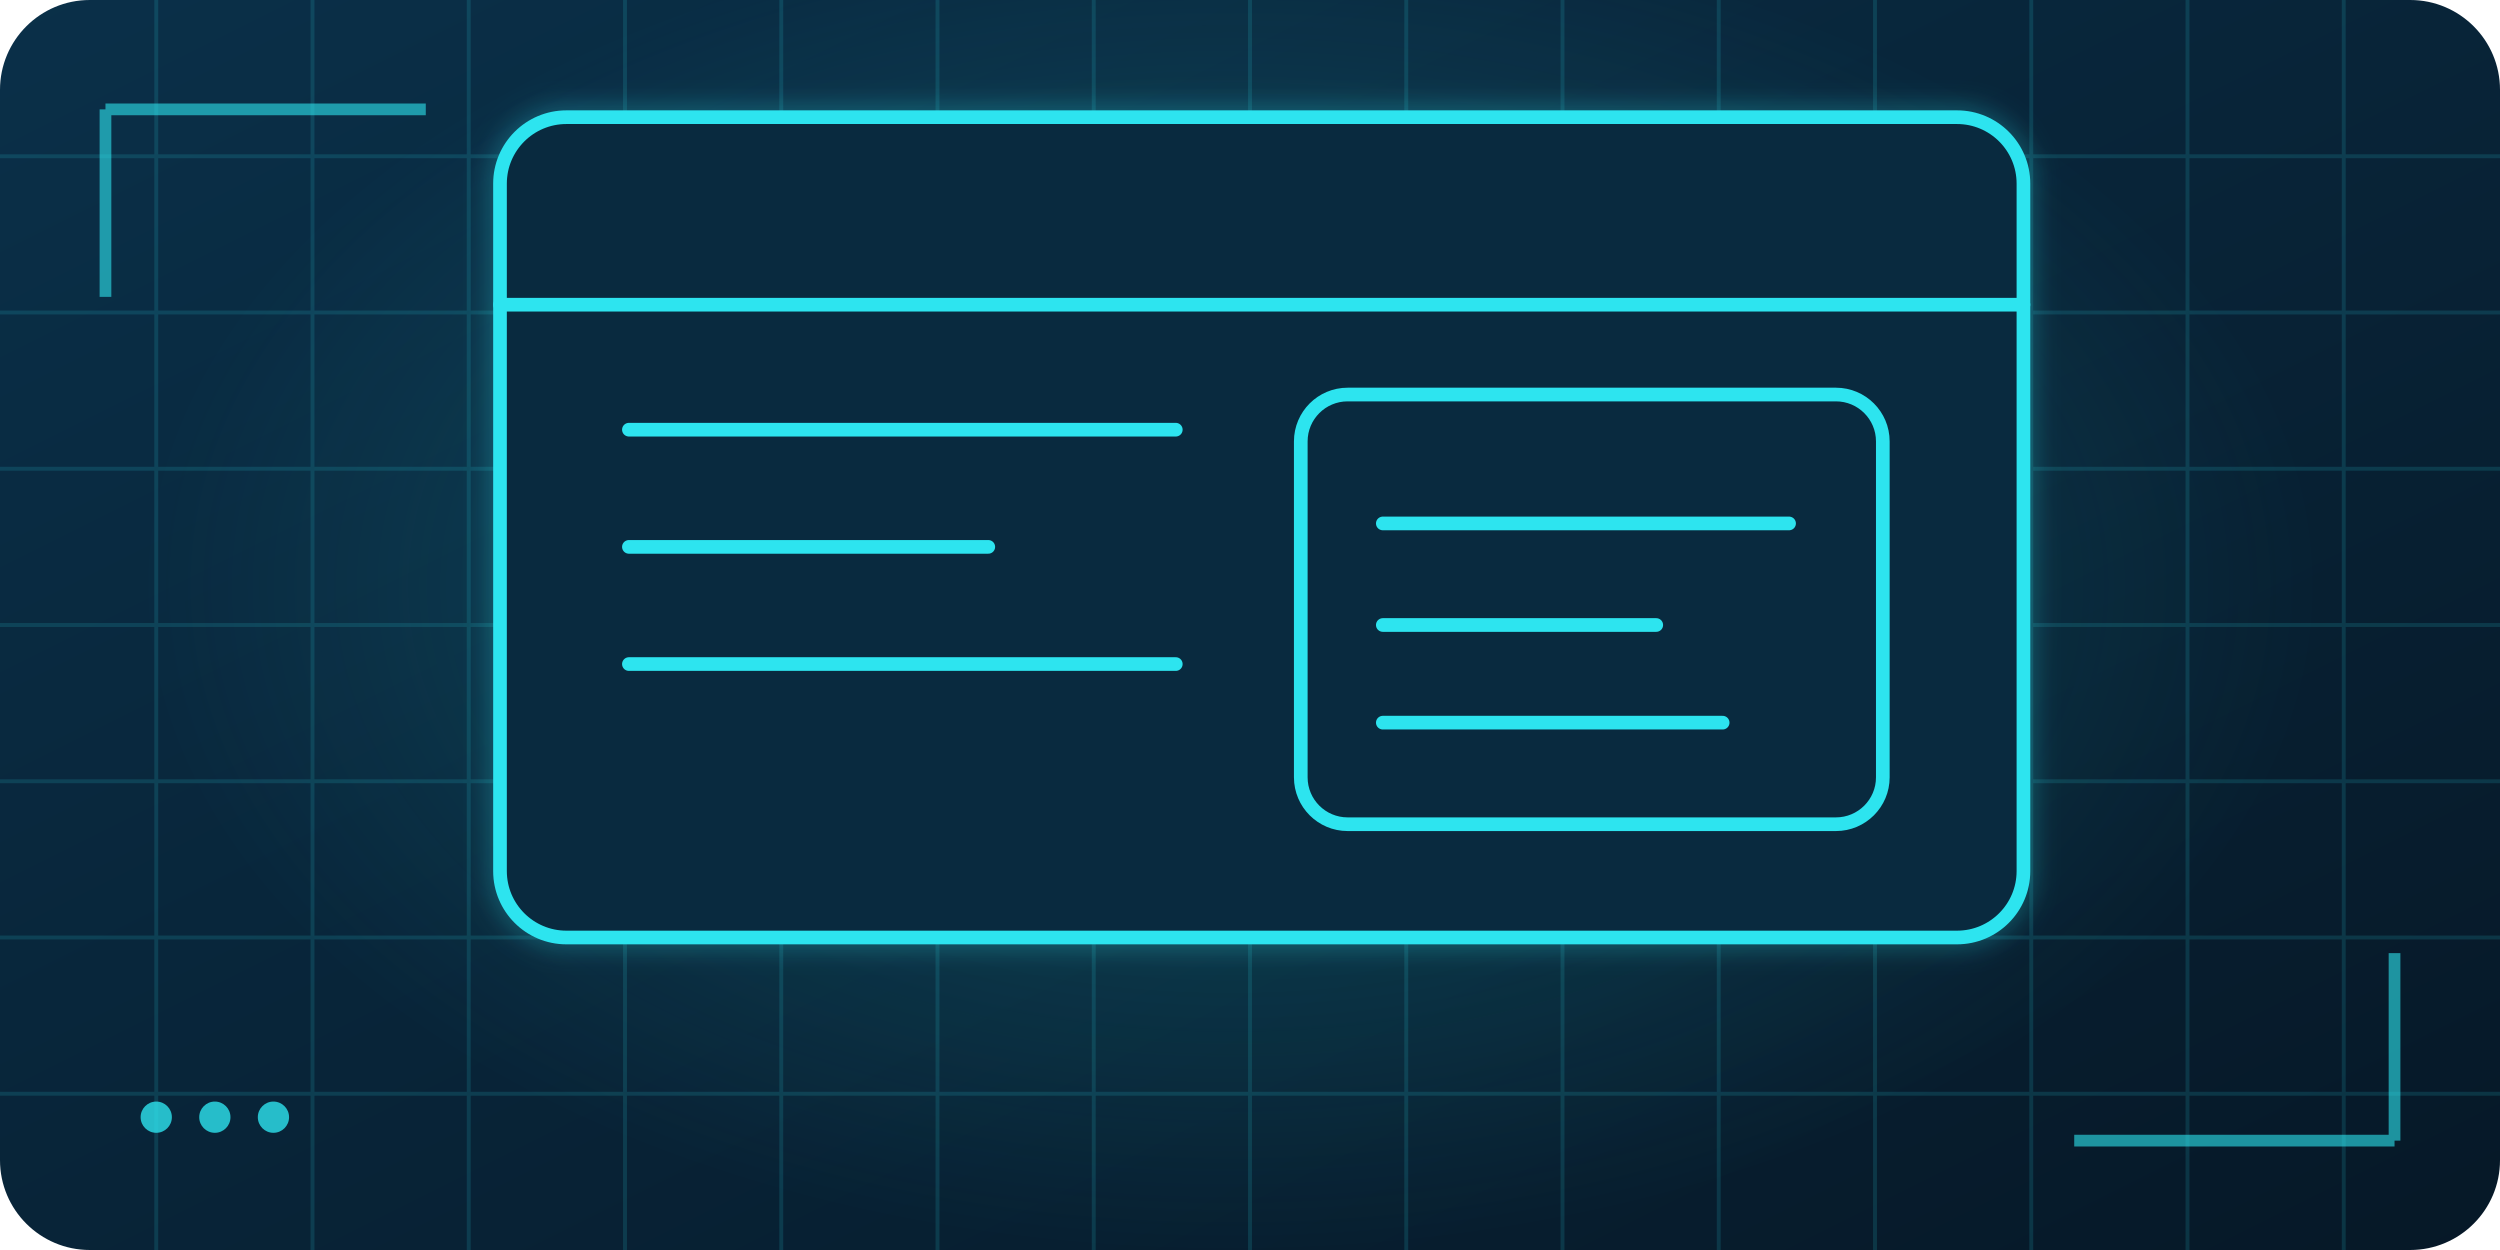
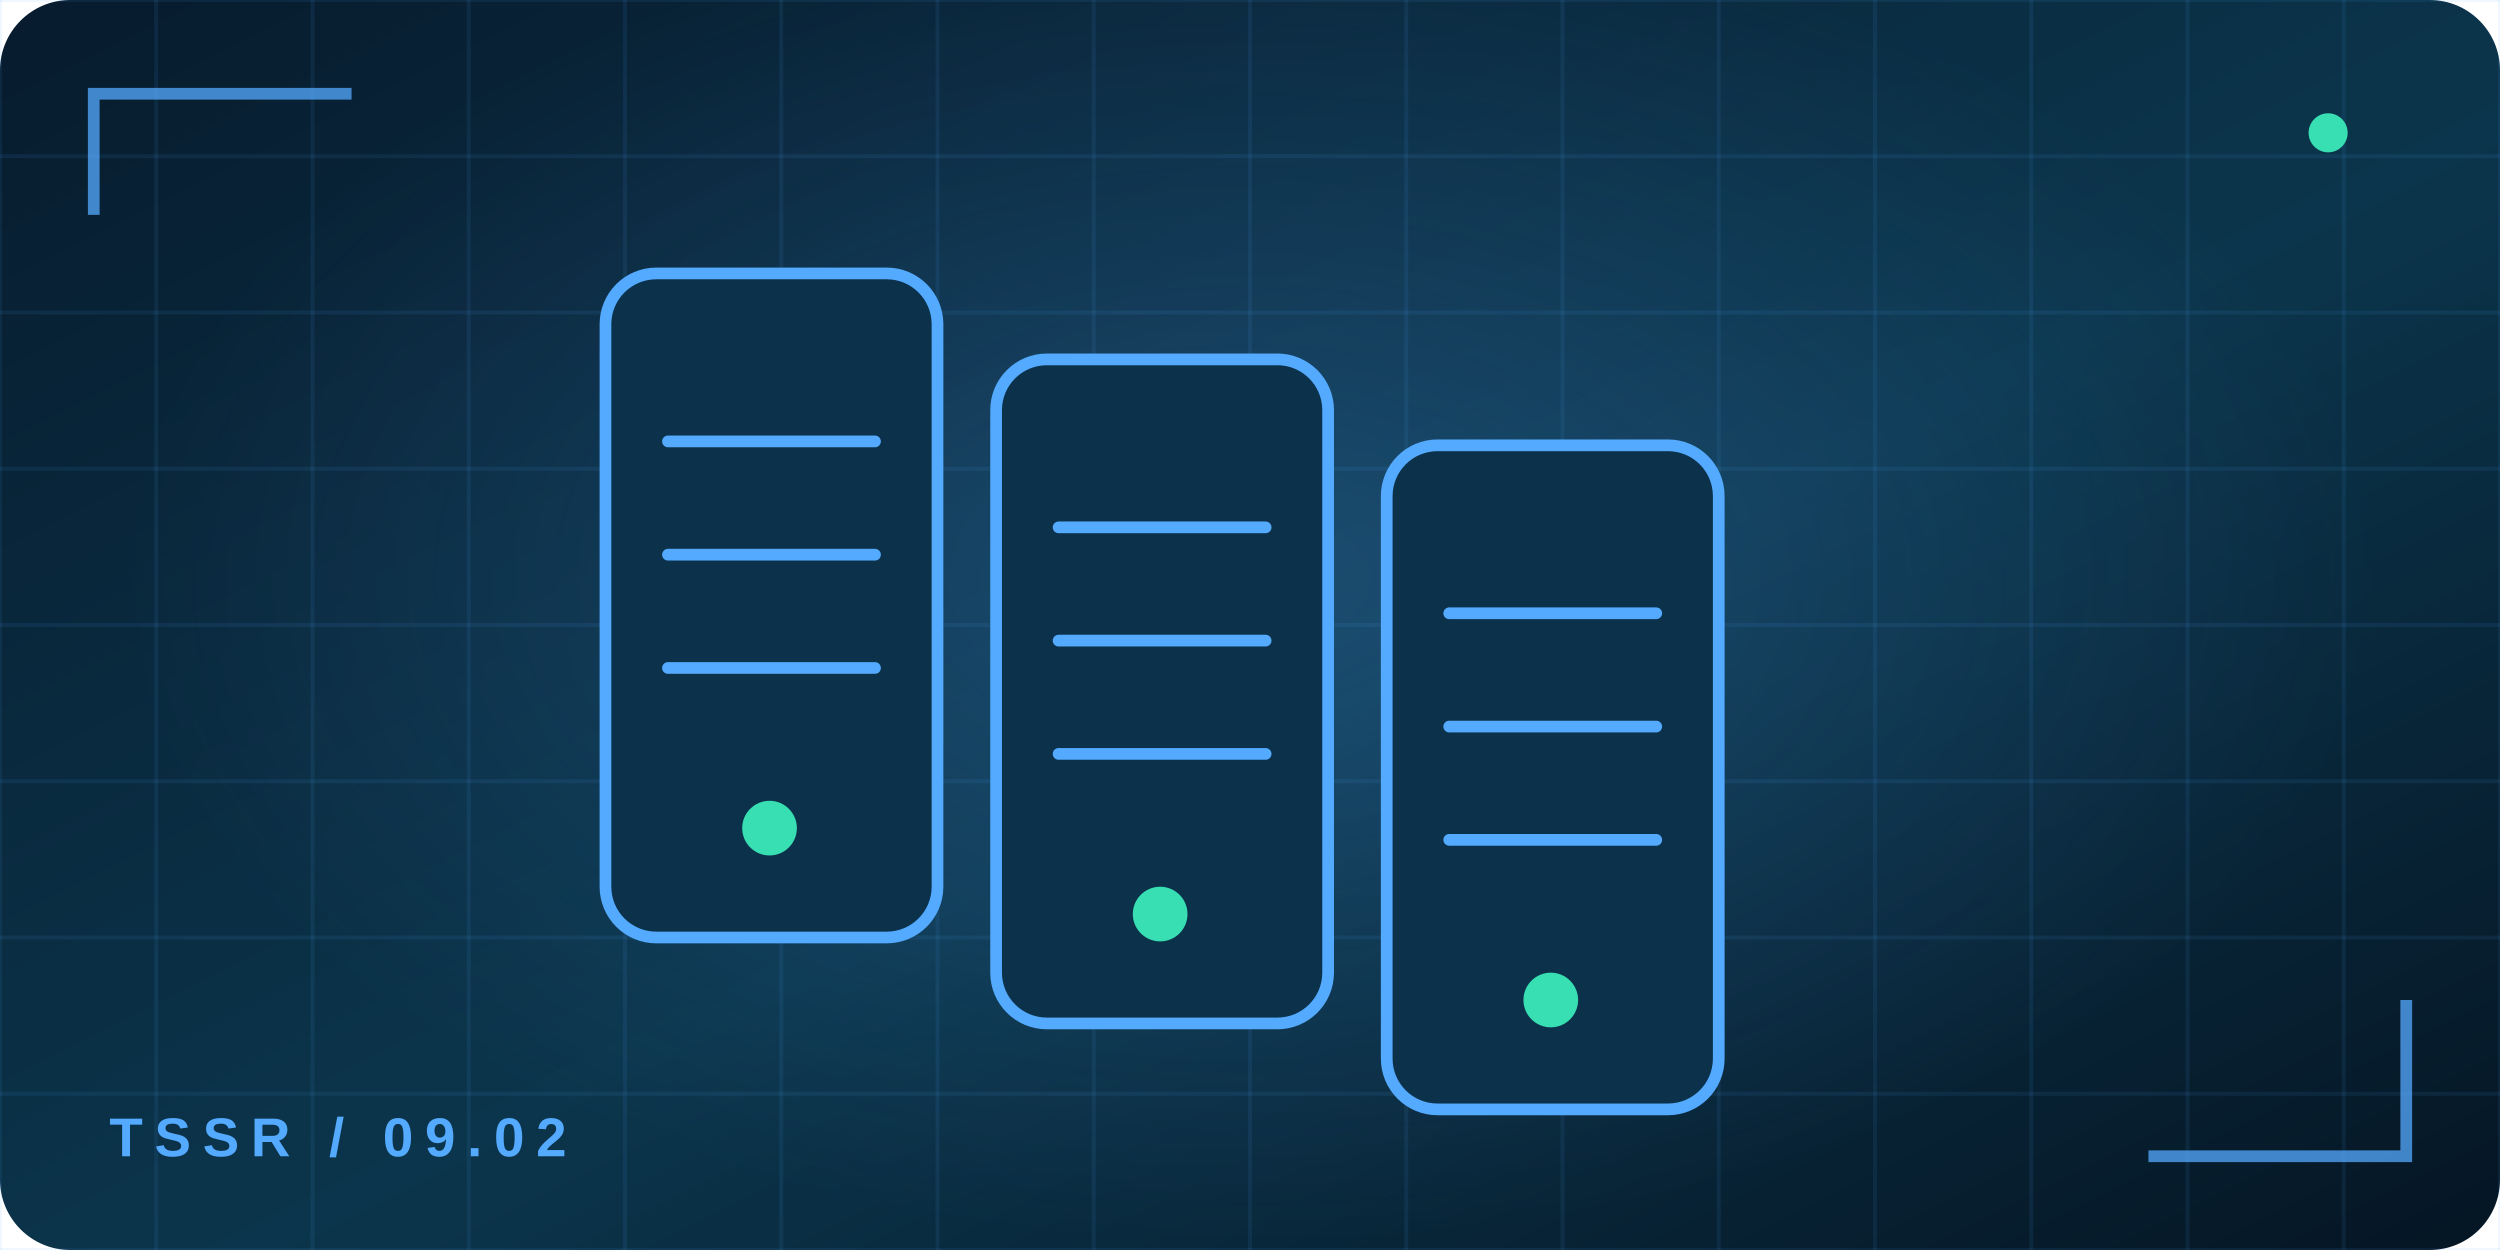
<svg xmlns="http://www.w3.org/2000/svg" viewBox="0 0 640 320" role="img" aria-label="ITIL — Le vocabulaire">
  <defs>
-     <linearGradient id="bg" x2="1" y2="1">
-       <stop stop-color="#0a3049" />
-       <stop offset="1" stop-color="#061827" />
+     <linearGradient id="b" x2="1" y2="1">
+       <stop stop-color="#071b2d" />
+       <stop offset=".55" stop-color="#0b354c" />
+       <stop offset="1" stop-color="#051523" />
    </linearGradient>
-     <radialGradient id="halo">
-       <stop stop-color="#2de4ef" stop-opacity=".23" />
-       <stop offset="1" stop-color="#2de4ef" stop-opacity="0" />
+     <radialGradient id="g">
+       <stop stop-color="#54aaff" stop-opacity=".22" />
+       <stop offset="1" stop-color="#54aaff" stop-opacity="0" />
    </radialGradient>
-     <filter id="glow">
-       <feGaussianBlur stdDeviation="3" />
-     </filter>
  </defs>
-   <rect width="640" height="320" rx="23" fill="url(#bg)" />
-   <ellipse cx="315" cy="150" rx="280" ry="170" fill="url(#halo)" />
-   <g opacity=".14" stroke="#2de4ef" stroke-width="1">
+   <rect width="640" height="320" rx="18" fill="url(#b)" />
+   <ellipse cx="320" cy="148" rx="290" ry="170" fill="url(#g)" />
+   <g stroke="#54aaff" stroke-opacity=".09" stroke-width="1">
+     <path d="M0 0V320" />
    <path d="M40 0V320" />
    <path d="M80 0V320" />
    <path d="M120 0V320" />
    <path d="M160 0V320" />
    <path d="M200 0V320" />
    <path d="M240 0V320" />
    <path d="M280 0V320" />
    <path d="M320 0V320" />
    <path d="M360 0V320" />
    <path d="M400 0V320" />
    <path d="M440 0V320" />
    <path d="M480 0V320" />
    <path d="M520 0V320" />
    <path d="M560 0V320" />
    <path d="M600 0V320" />
+     <path d="M640 0V320" />
+     <path d="M0 0H640" />
    <path d="M0 40H640" />
    <path d="M0 80H640" />
    <path d="M0 120H640" />
    <path d="M0 160H640" />
    <path d="M0 200H640" />
    <path d="M0 240H640" />
    <path d="M0 280H640" />
+     <path d="M0 320H640" />
  </g>
-   <g transform="translate(0,-5)" fill="none" stroke="#2de4ef" stroke-width="6" stroke-linecap="round" stroke-linejoin="round" opacity=".26" filter="url(#glow)">
-     <rect x="128" y="35" width="390" height="210" rx="17" />
-     <path d="M128 83h390M161 115h140M161 145h92M161 175h140" />
-     <rect x="333" y="106" width="149" height="110" rx="12" />
-     <path d="M354 139h104M354 165h70M354 190h87" />
+   <g opacity=".75">
+     <path d="M24 55V24H90M550 296h66v-40" stroke="#54aaff" stroke-width="3" fill="none" />
  </g>
-   <g transform="translate(0,-5)" fill="#092a3f" stroke="#2de4ef" stroke-width="3.5" stroke-linecap="round" stroke-linejoin="round">
-     <rect x="128" y="35" width="390" height="210" rx="17" />
-     <path d="M128 83h390M161 115h140M161 145h92M161 175h140" />
-     <rect x="333" y="106" width="149" height="110" rx="12" />
-     <path d="M354 139h104M354 165h70M354 190h87" />
+   <g stroke="#54aaff" stroke-width="3" fill="none" stroke-linejoin="round" stroke-linecap="round">
+     <rect x="155" y="70" width="85" height="170" rx="13" fill="#0b314b" />
+     <path d="M171 113h53m-53 29h53m-53 29h53" />
+     <circle cx="197" cy="212" r="7" fill="#37dfb2" stroke="none" />
+     <rect x="255" y="92" width="85" height="170" rx="13" fill="#0b314b" />
+     <path d="M271 135h53m-53 29h53m-53 29h53" />
+     <circle cx="297" cy="234" r="7" fill="#37dfb2" stroke="none" />
+     <rect x="355" y="114" width="85" height="170" rx="13" fill="#0b314b" />
+     <path d="M371 157h53m-53 29h53m-53 29h53" />
+     <circle cx="397" cy="256" r="7" fill="#37dfb2" stroke="none" />
  </g>
-   <path d="M27 28h82M27 28v48M613 292h-82M613 292v-48" fill="none" stroke="#2de4ef" stroke-width="3" opacity=".6" />
-   <g fill="#2de4ef" opacity=".8">
-     <circle cx="40" cy="286" r="4" />
-     <circle cx="55" cy="286" r="4" />
-     <circle cx="70" cy="286" r="4" />
-   </g>
+   <text x="28" y="296" fill="#54aaff" font-size="14" font-family="Arial,sans-serif" font-weight="bold" letter-spacing="3">TSSR / 09.02</text>
+   <circle cx="596" cy="34" r="5" fill="#37dfb2" />
</svg>
